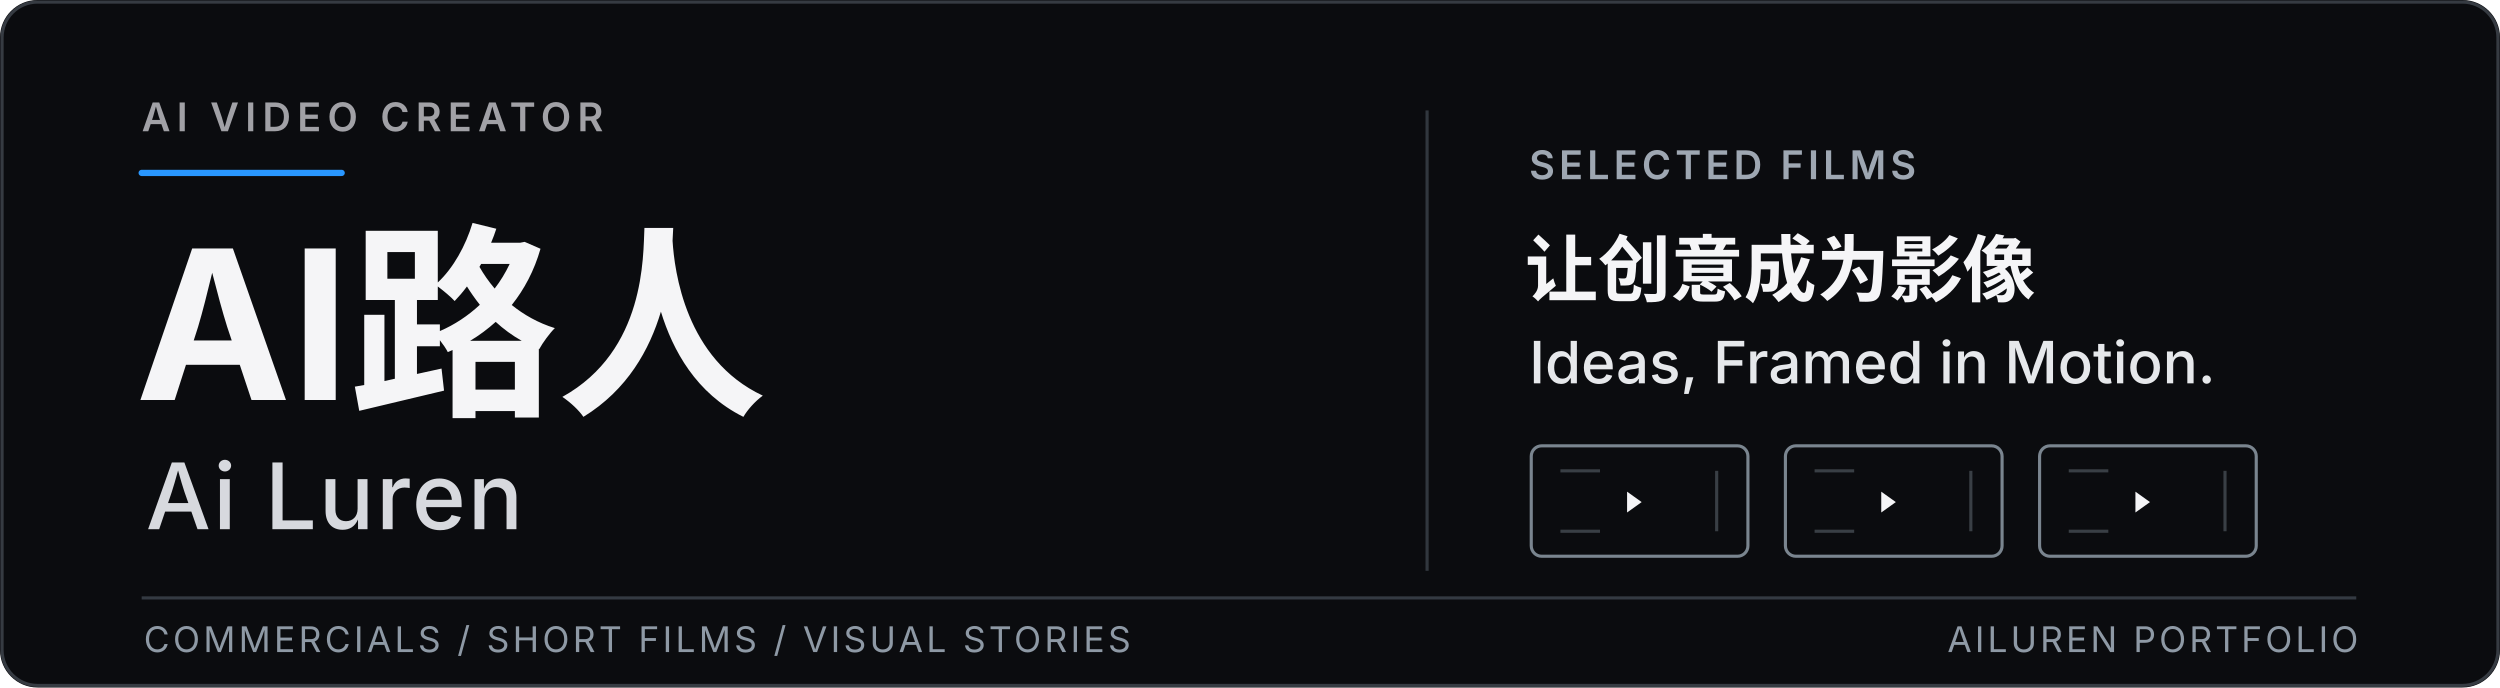
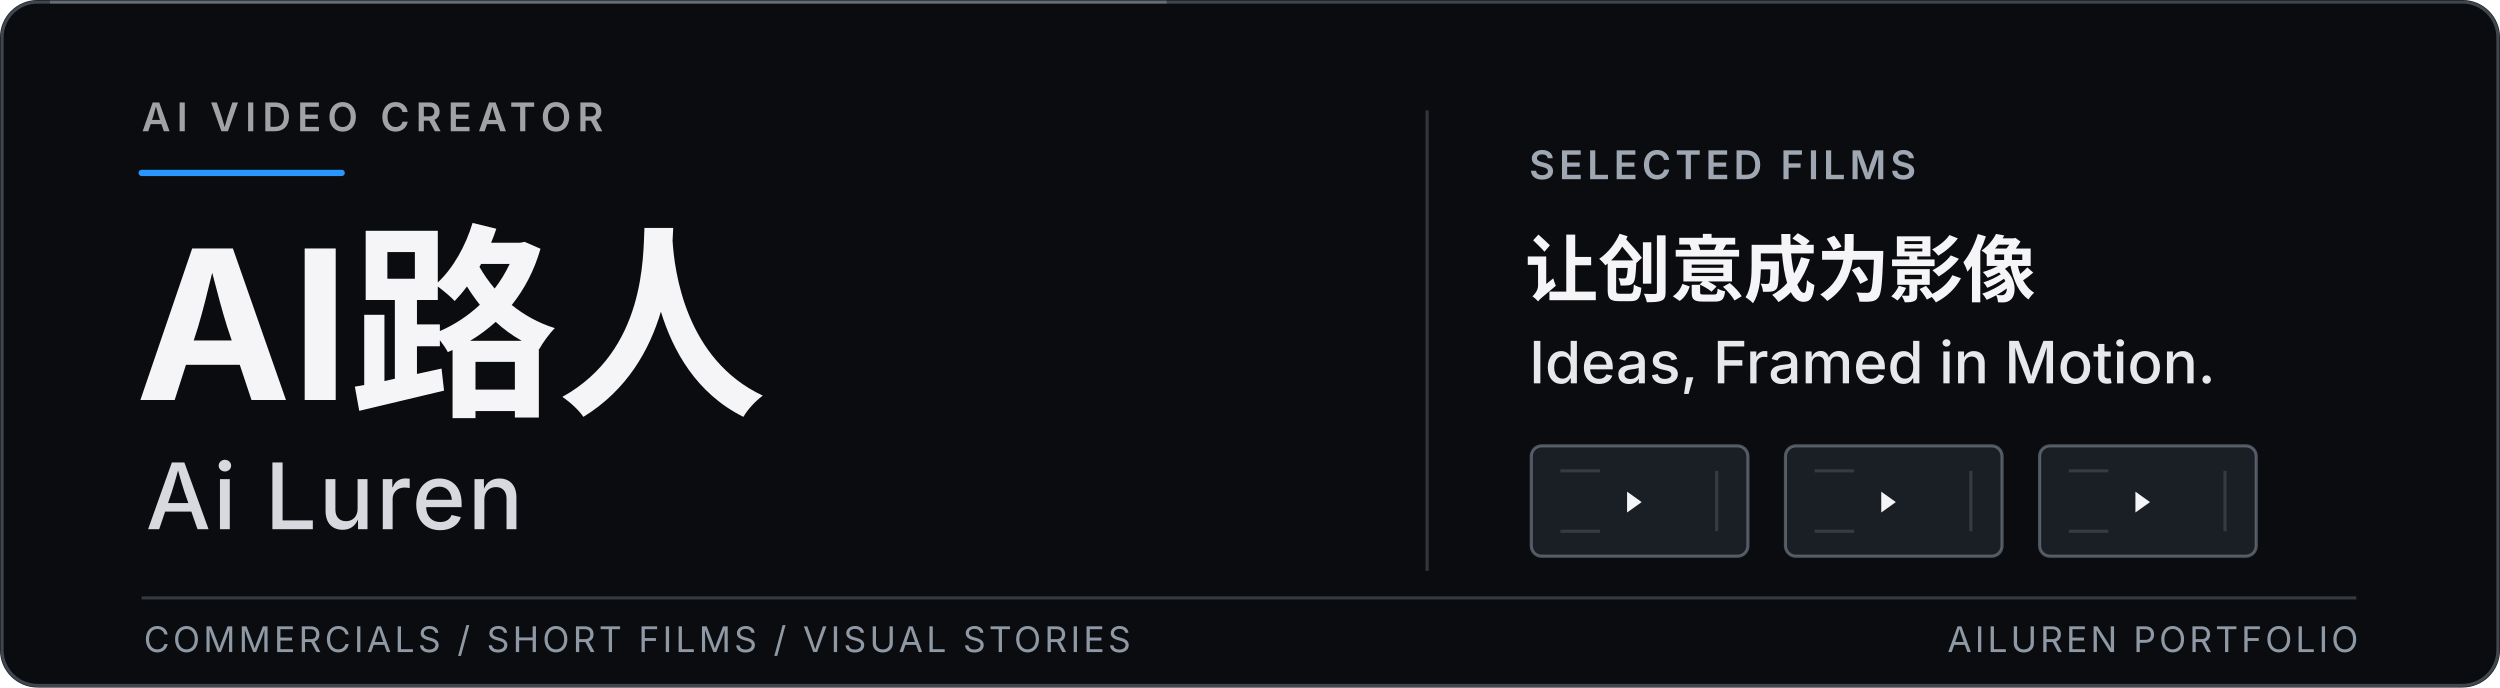
<svg xmlns="http://www.w3.org/2000/svg" width="1200" height="330" viewBox="0 0 1200 330" role="img" aria-labelledby="hero-title hero-desc">
  <rect width="1200" height="330" rx="18" fill="#0b0c0f" />
-   <rect x="1" y="1" width="1198" height="328" rx="17" fill="none" stroke="#363b42" stroke-width="1.5" />
+   <rect x="1" y="1" width="1198" height="328" rx="17" fill="none" stroke="#a5b2c2" stroke-opacity=".35" stroke-width="1.5" />
+   <path d="M24 1H560" fill="none" stroke="#d7e5f6" stroke-opacity=".25" stroke-width="1.5" />
  <g font-family="-apple-system,BlinkMacSystemFont,Segoe UI,PingFang SC,Microsoft YaHei,sans-serif">
    <text x="68" y="63" fill="#a1a1a6" font-size="19" font-weight="600" letter-spacing="3">AI VIDEO CREATOR</text>
    <path d="M68 83H164" stroke="#2997ff" stroke-width="3" stroke-linecap="round" />
    <text x="65" y="192" fill="#f5f5f7" font-size="100" font-weight="650">AI路人</text>
    <text x="70" y="254" fill="#d7d9de" font-size="44" font-weight="500" letter-spacing="1">Ai Luren</text>
-     <path d="M685 53V274" stroke="#31373e" stroke-width="1.5" />
+     <path d="M685 53V274" stroke="#a5b2c2" stroke-opacity=".26" stroke-width="1.5" />
    <text x="734" y="86" fill="#9ea7b2" font-size="19" font-weight="600" letter-spacing="2">SELECTED FILMS</text>
    <text x="732" y="142" fill="#f5f5f7" font-size="35" font-weight="600">让创意成为影像</text>
    <text x="734" y="184" fill="#e6e8eb" font-size="28" font-weight="500">Ideas, Framed in Motion.</text>
-     <g fill="none" stroke="#7a858f" stroke-width="1.5">
+     <g fill="#242a33" fill-opacity=".62" stroke="#b4c4d8" stroke-opacity=".40" stroke-width="1.5">
      <rect x="735" y="214" width="104" height="53" rx="5" />
      <rect x="857" y="214" width="104" height="53" rx="5" />
      <rect x="979" y="214" width="104" height="53" rx="5" />
-       <path d="M749 226h19m-19 29h19m56-29v29M871 226h19m-19 29h19m56-29v29M993 226h19m-19 29h19m56-29v29" opacity=".42" />
+       <path d="M749 226h19m-19 29h19m56-29v29M871 226h19m-19 29h19m56-29v29M993 226h19m-19 29h19m56-29v29" fill="none" opacity=".42" />
    </g>
    <path d="M788 241l-7-5v10zM910 241l-7-5v10zM1032 241l-7-5v10z" fill="#f5f5f7" />
    <path d="M68 287H1131" stroke="#343a42" stroke-width="1.5" />
    <text x="69" y="313" fill="#8e99a5" font-size="17" letter-spacing="1.6">COMMERCIALS  /  SHORT FILMS  /  VISUAL STORIES</text>
    <text x="1132" y="313" fill="#8e99a5" font-size="17" text-anchor="end" letter-spacing="1.5">AILUREN PORTFOLIO</text>
  </g>
</svg>
